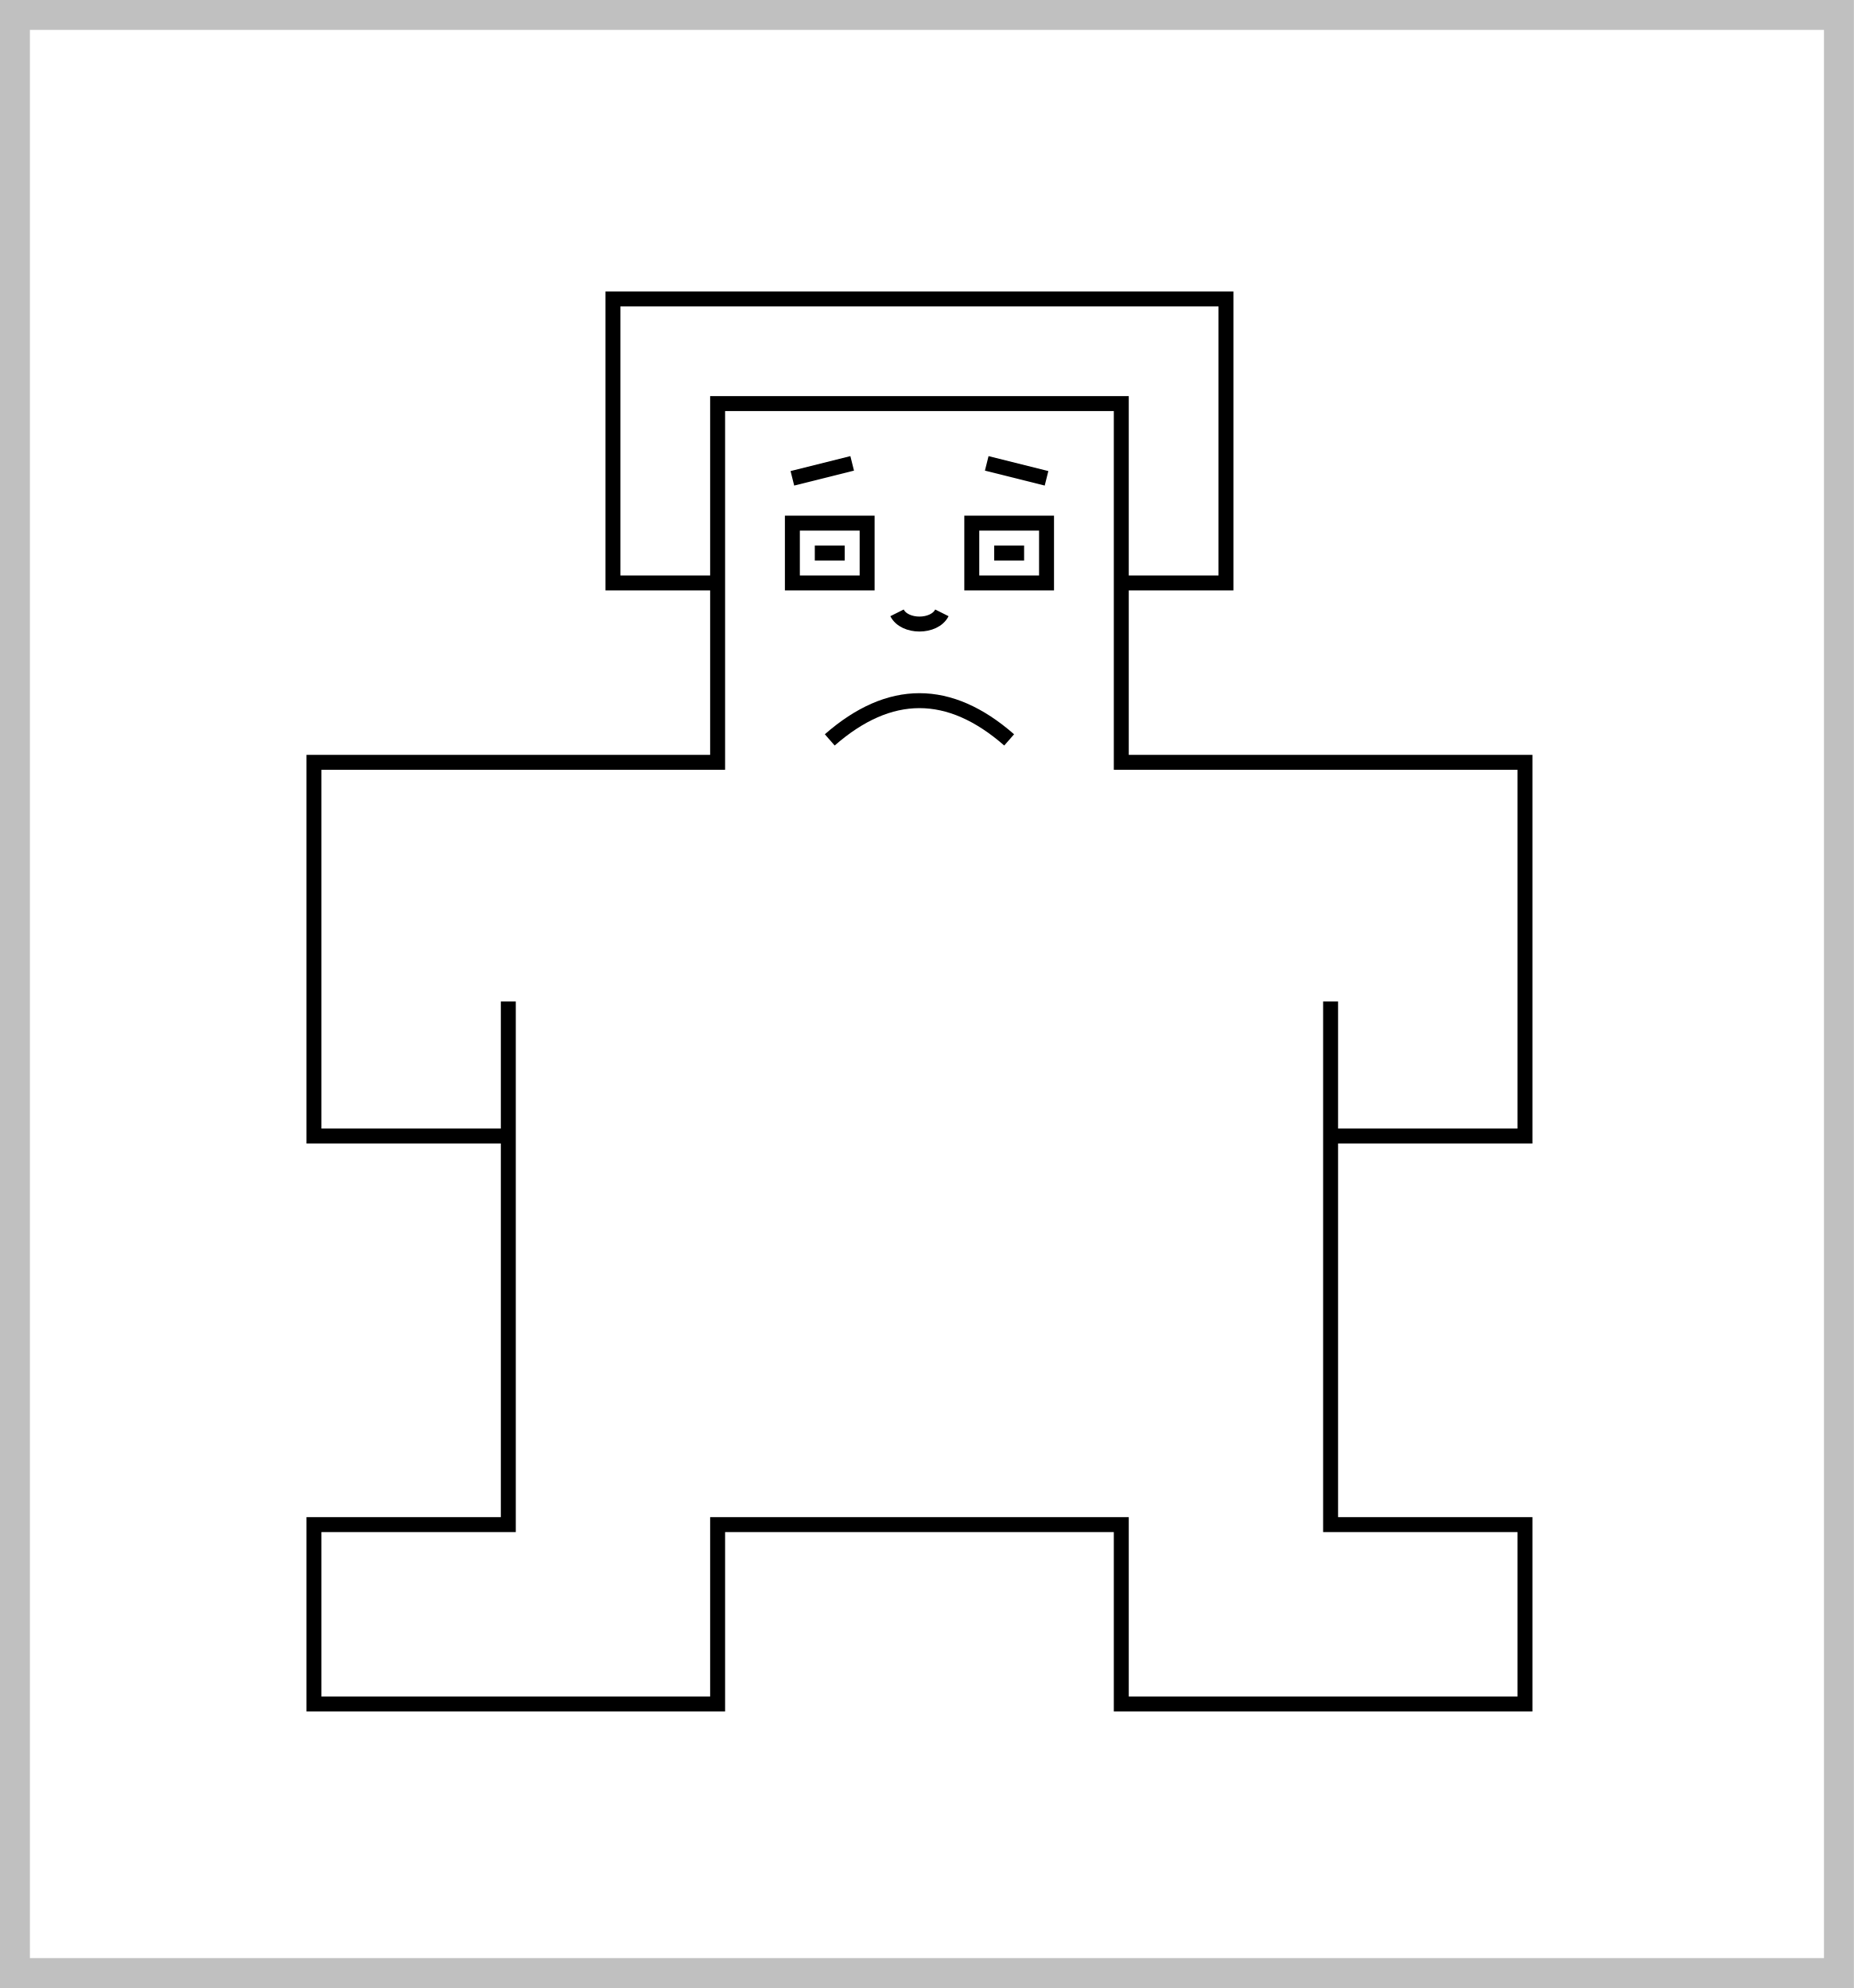
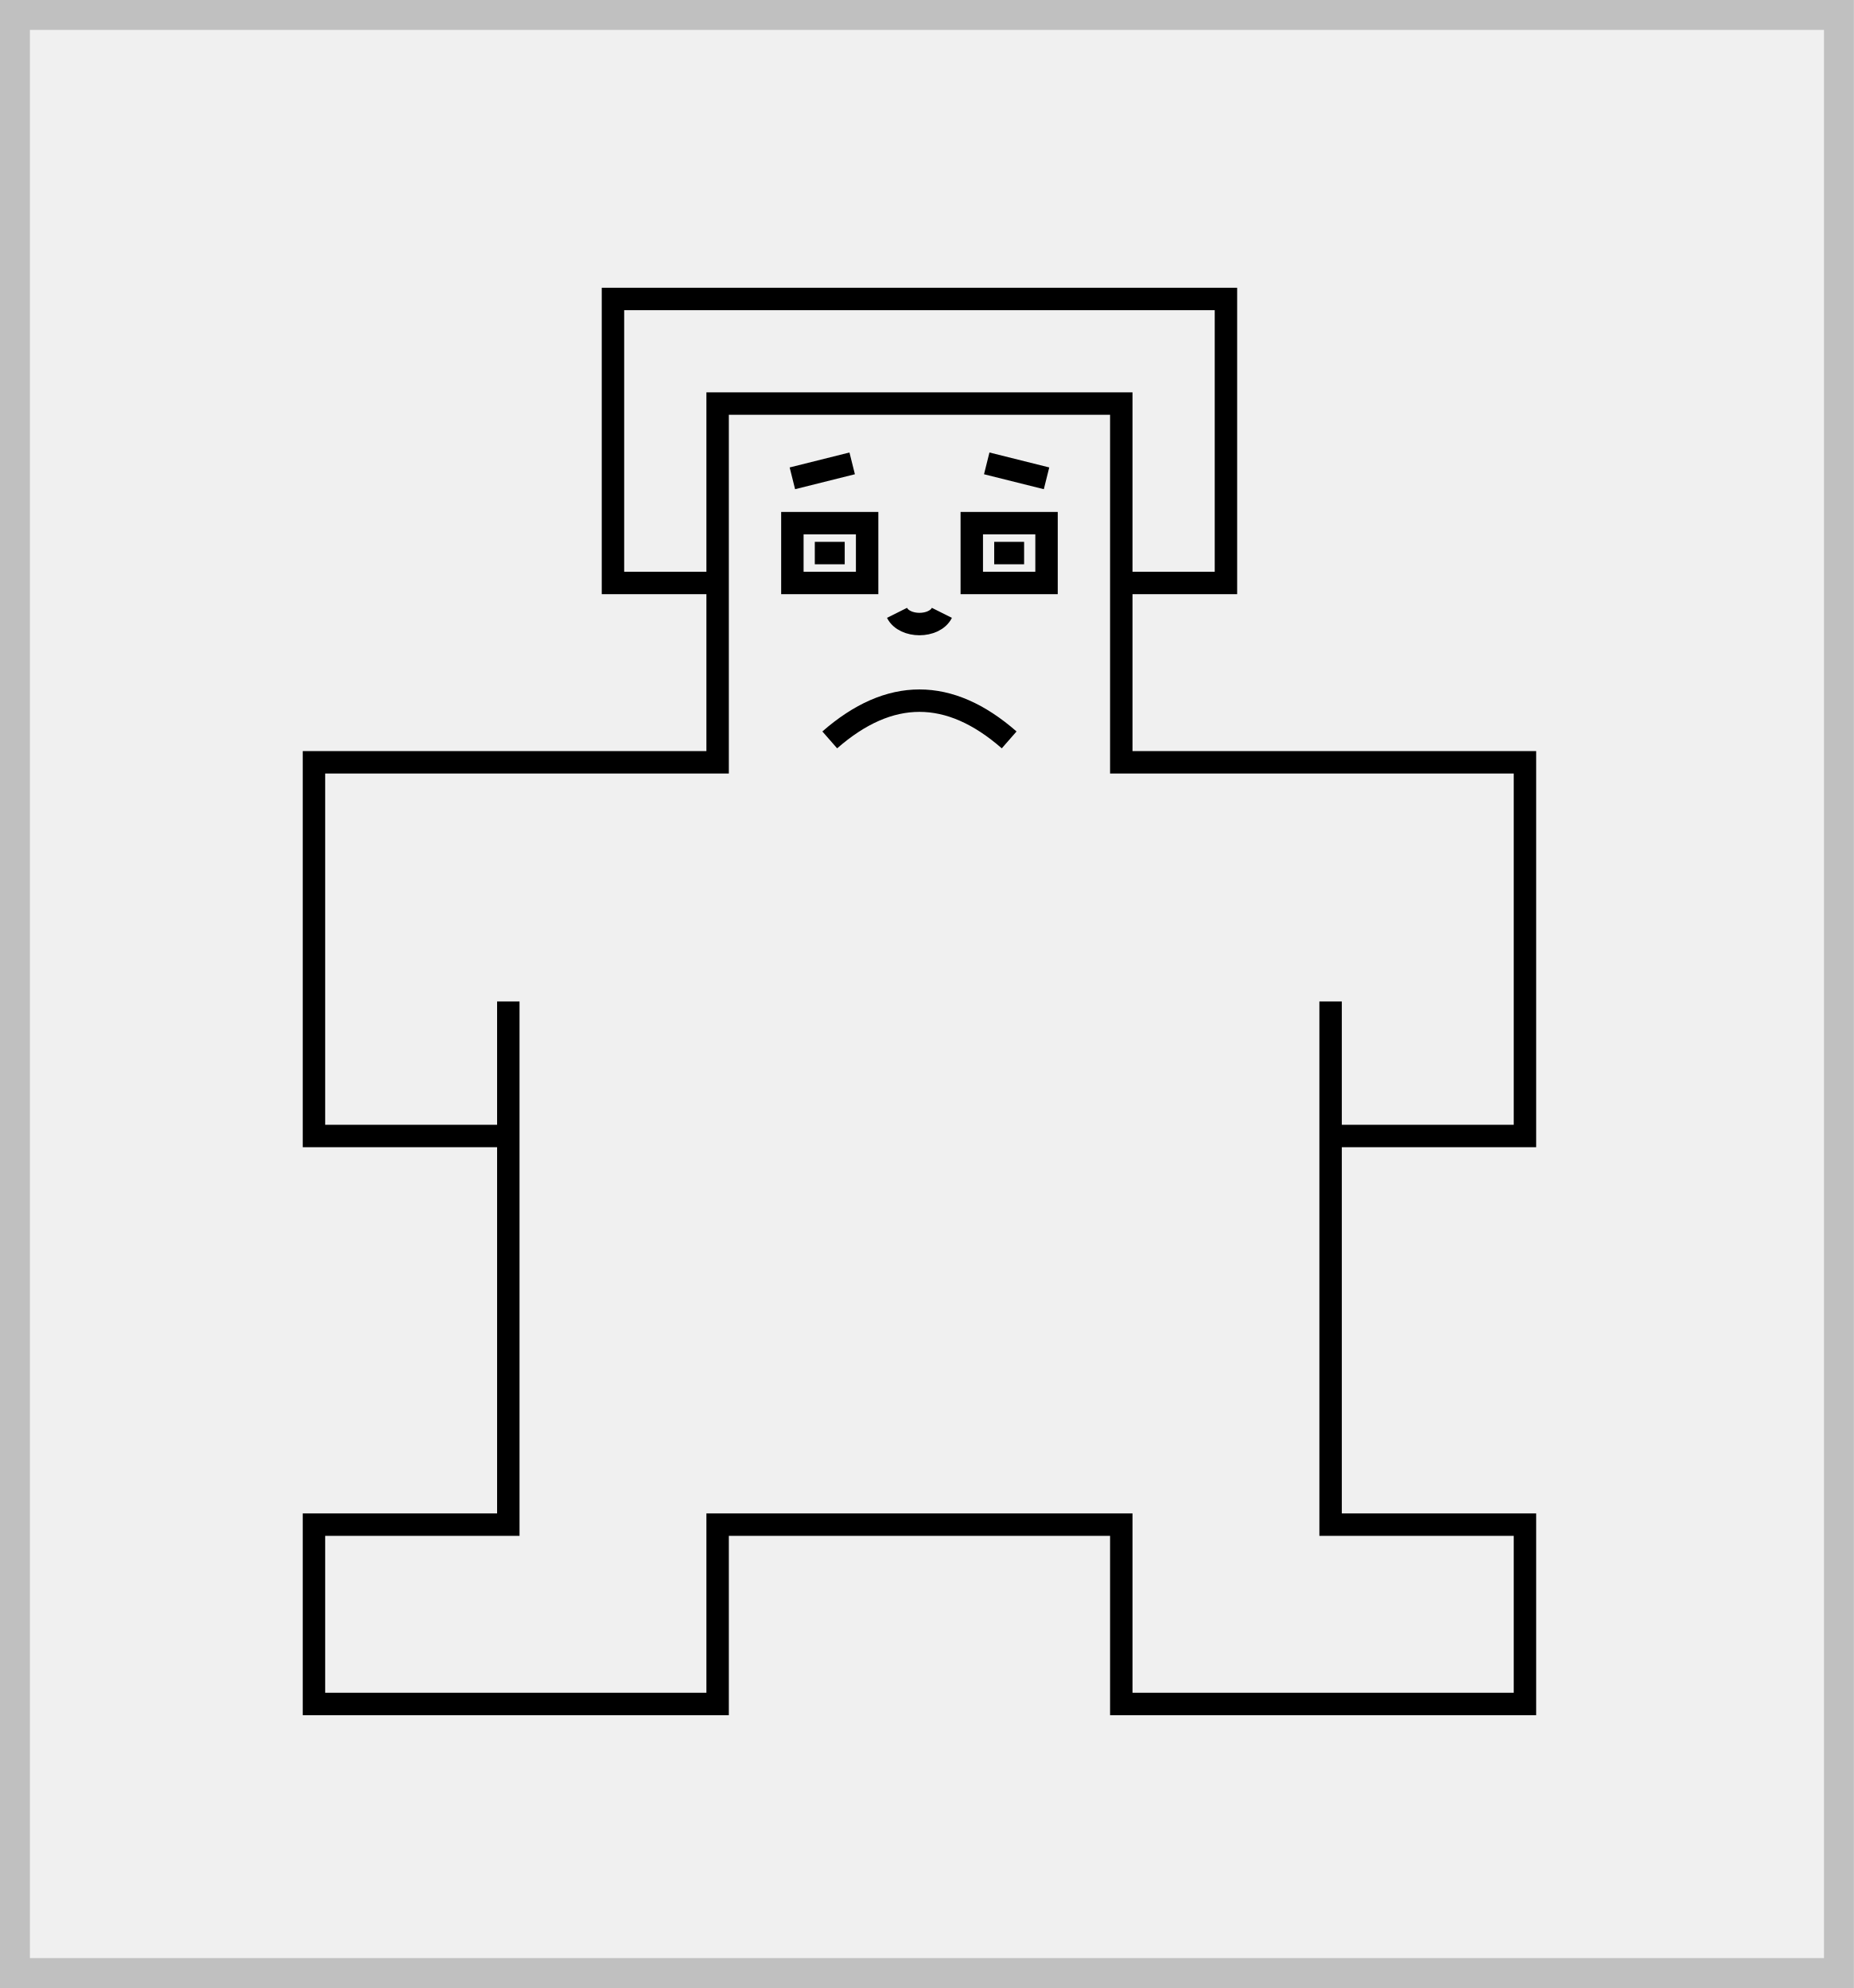
<svg xmlns="http://www.w3.org/2000/svg" width="124" height="133" viewBox="0 0 124 133" fill="none">
-   <rect x="1" y="1" width="122" height="131" fill="white" stroke="#C0C0C0" stroke-width="2" />
-   <path d="M48 39H41V20H82V39H75M75 39V27H48V51H21V76H34V67V102H21V114H48V102H75V114H102V102H89V76M75 39V51H102V76H89M89 67V76M53 32L57 31M66 31L70 32M55.5 49.5C59.5 46 63.5 46 67.5 49.5M60 41C60.5 42 62.5 42 63 41M54.5 37H55.5H56.5M66.5 37H68.5M53 35V39H58V37V35H53ZM65 35H70V39H65V35Z" stroke="black" />
+   <rect x="1" y="1" width="122" height="131" fill="none" stroke="#C0C0C0" stroke-width="2" />
+   <path stroke-width="1.5" d="M48 39H41V20H82V39H75M75 39V27H48V51H21V76H34V67V102H21V114H48V102H75V114H102V102H89V76M75 39V51H102V76H89M89 67V76M53 32L57 31M66 31L70 32M55.5 49.5C59.5 46 63.5 46 67.5 49.5M60 41C60.5 42 62.5 42 63 41M54.5 37H55.5H56.5M66.5 37H68.5M53 35V39H58V37V35H53ZM65 35H70V39H65V35Z" stroke="currentColor" />
</svg>
